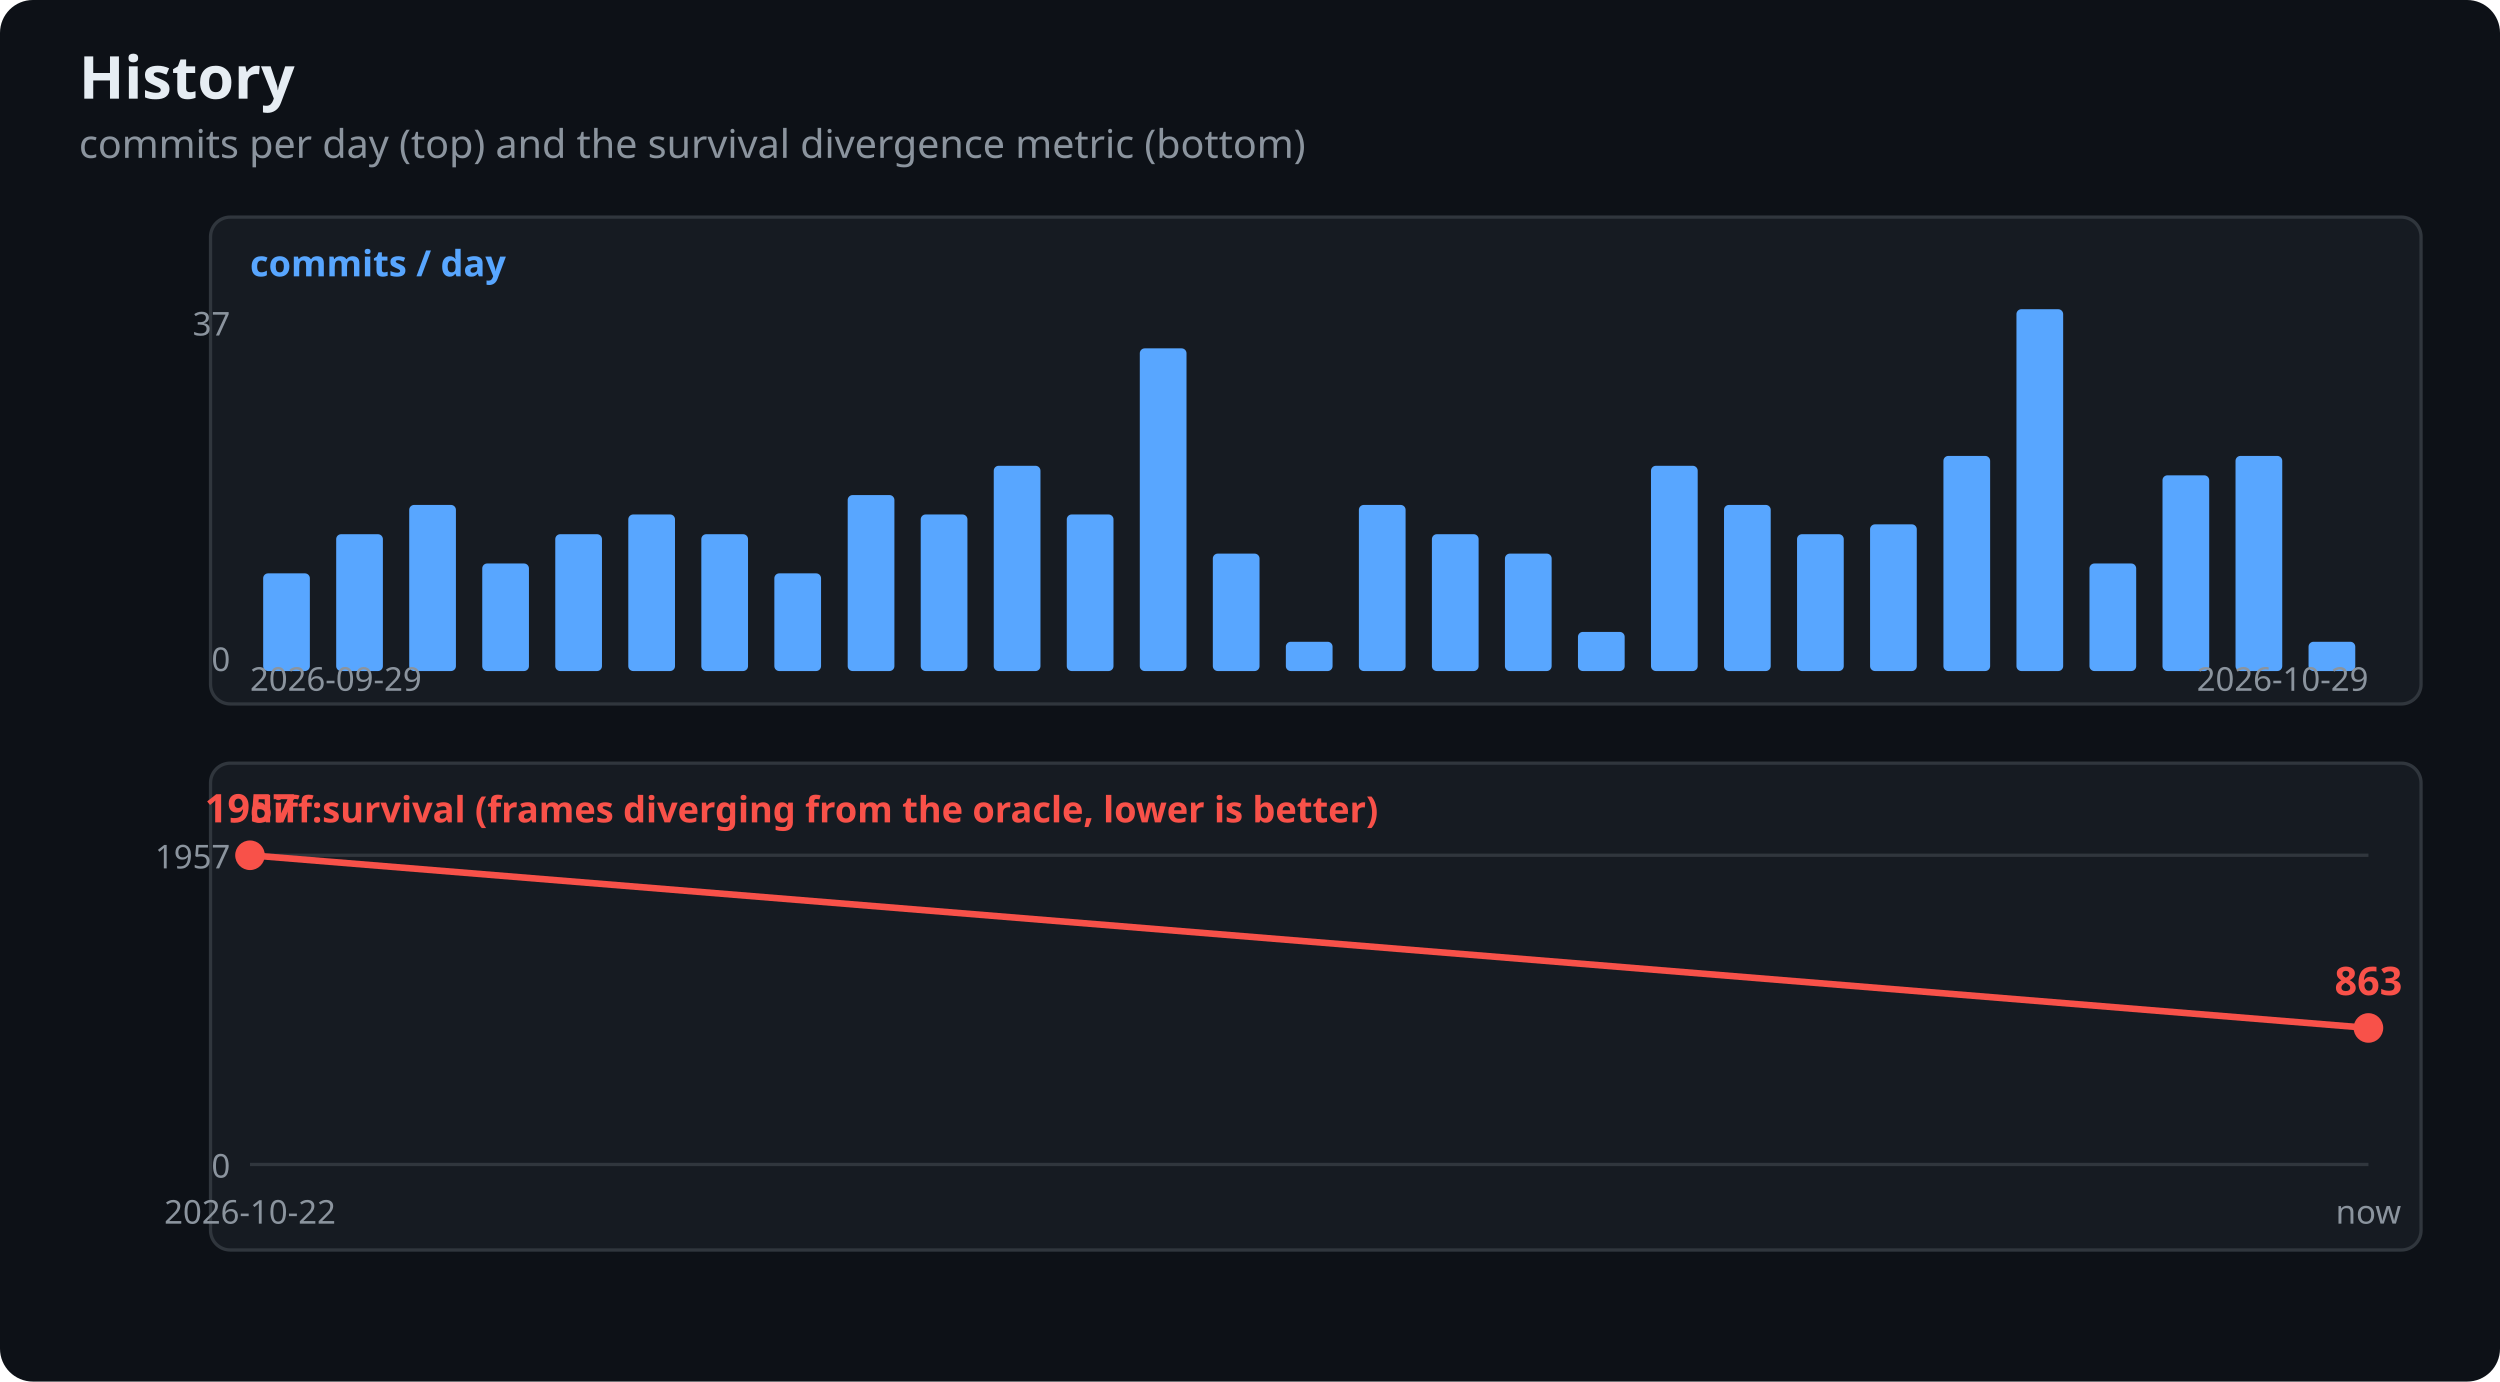
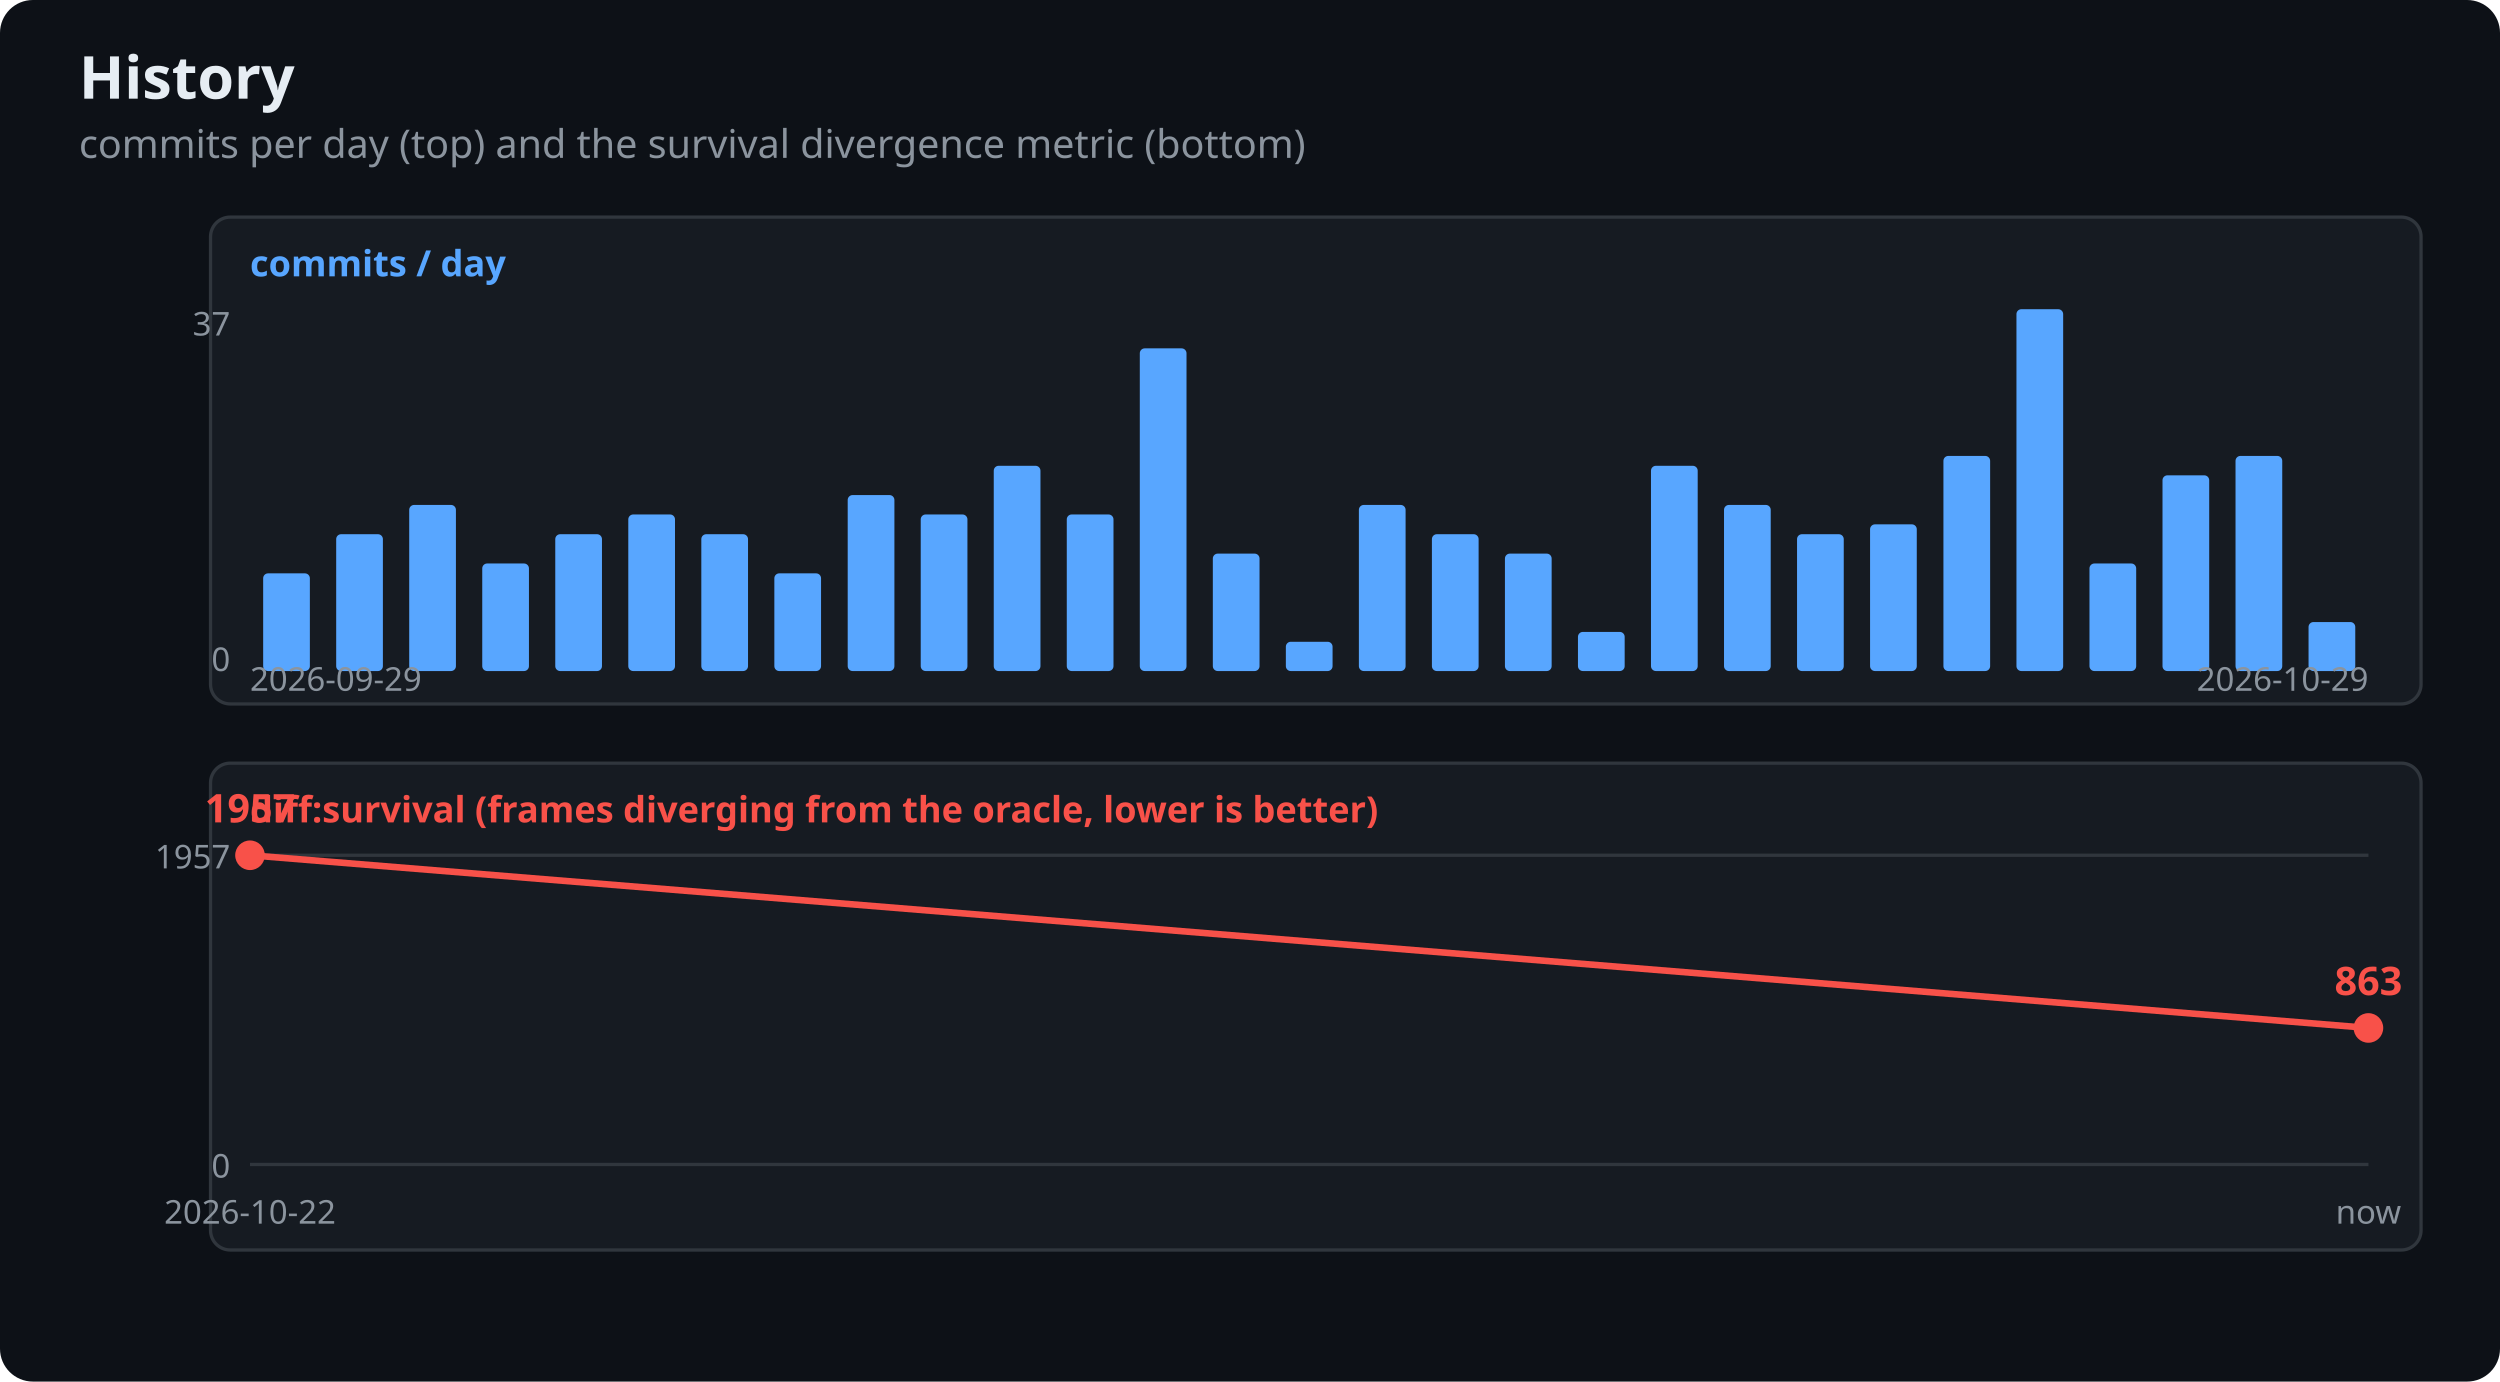
<svg xmlns="http://www.w3.org/2000/svg" width="760" height="420" viewBox="0 0 760 420" font-family="Segoe UI,Ubuntu,sans-serif">
  <rect width="760" height="420" rx="10" fill="#0d1117" />
  <text x="24" y="30" fill="#e6edf3" font-size="18" font-weight="600">History</text>
  <text x="24" y="48" fill="#8b949e" font-size="12">commits per day (top) and the survival divergence metric (bottom)</text>
  <rect x="64" y="66" width="672" height="148" fill="#161b22" stroke="#30363d" rx="6" />
  <text x="76" y="84" fill="#58a6ff" font-size="11" font-weight="600">commits / day</text>
  <rect x="80.0" y="174.3" width="14.2" height="29.7" fill="#58a6ff" rx="1.5" />
  <rect x="102.2" y="162.4" width="14.2" height="41.6" fill="#58a6ff" rx="1.5" />
  <rect x="124.4" y="153.5" width="14.2" height="50.5" fill="#58a6ff" rx="1.5" />
  <rect x="146.6" y="171.3" width="14.2" height="32.7" fill="#58a6ff" rx="1.5" />
  <rect x="168.8" y="162.4" width="14.2" height="41.6" fill="#58a6ff" rx="1.5" />
  <rect x="191.0" y="156.4" width="14.2" height="47.6" fill="#58a6ff" rx="1.5" />
  <rect x="213.2" y="162.4" width="14.2" height="41.6" fill="#58a6ff" rx="1.5" />
  <rect x="235.4" y="174.3" width="14.2" height="29.7" fill="#58a6ff" rx="1.5" />
  <rect x="257.7" y="150.5" width="14.2" height="53.5" fill="#58a6ff" rx="1.5" />
  <rect x="279.9" y="156.4" width="14.2" height="47.6" fill="#58a6ff" rx="1.5" />
  <rect x="302.1" y="141.6" width="14.2" height="62.4" fill="#58a6ff" rx="1.5" />
  <rect x="324.3" y="156.4" width="14.2" height="47.6" fill="#58a6ff" rx="1.5" />
  <rect x="346.5" y="105.9" width="14.2" height="98.1" fill="#58a6ff" rx="1.5" />
  <rect x="368.7" y="168.3" width="14.2" height="35.7" fill="#58a6ff" rx="1.5" />
  <rect x="390.9" y="195.1" width="14.2" height="8.9" fill="#58a6ff" rx="1.5" />
  <rect x="413.1" y="153.5" width="14.2" height="50.5" fill="#58a6ff" rx="1.5" />
  <rect x="435.3" y="162.4" width="14.2" height="41.6" fill="#58a6ff" rx="1.5" />
  <rect x="457.5" y="168.3" width="14.2" height="35.7" fill="#58a6ff" rx="1.5" />
  <rect x="479.7" y="192.1" width="14.2" height="11.9" fill="#58a6ff" rx="1.5" />
  <rect x="501.9" y="141.6" width="14.2" height="62.4" fill="#58a6ff" rx="1.5" />
  <rect x="524.1" y="153.5" width="14.2" height="50.5" fill="#58a6ff" rx="1.5" />
  <rect x="546.3" y="162.4" width="14.2" height="41.6" fill="#58a6ff" rx="1.5" />
  <rect x="568.5" y="159.4" width="14.2" height="44.6" fill="#58a6ff" rx="1.5" />
  <rect x="590.8" y="138.6" width="14.2" height="65.4" fill="#58a6ff" rx="1.5" />
  <rect x="613.0" y="94.0" width="14.2" height="110.0" fill="#58a6ff" rx="1.5" />
  <rect x="635.2" y="171.3" width="14.2" height="32.7" fill="#58a6ff" rx="1.5" />
  <rect x="657.4" y="144.5" width="14.2" height="59.5" fill="#58a6ff" rx="1.5" />
  <rect x="679.6" y="138.6" width="14.2" height="65.4" fill="#58a6ff" rx="1.5" />
-   <rect x="701.8" y="195.1" width="14.2" height="8.9" fill="#58a6ff" rx="1.5" />
+   <rect x="701.8" y="189.1" width="14.2" height="14.9" fill="#58a6ff" rx="1.5" />
  <text x="70" y="102" fill="#8b949e" font-size="10" text-anchor="end">37</text>
  <text x="70" y="204" fill="#8b949e" font-size="10" text-anchor="end">0</text>
  <text x="76" y="210" fill="#8b949e" font-size="10">2026-09-29</text>
  <text x="720" y="210" fill="#8b949e" font-size="10" text-anchor="end">2026-10-29</text>
  <rect x="64" y="232" width="672" height="148" fill="#161b22" stroke="#30363d" rx="6" />
  <text x="76" y="250" fill="#f85149" font-size="11" font-weight="600">diff:survival (frames diverging from the oracle, lower is better)</text>
  <line x1="76" y1="354.0" x2="720" y2="354.0" stroke="#30363d" stroke-width="1" />
  <text x="70" y="358.0" fill="#8b949e" font-size="10" text-anchor="end">0</text>
  <line x1="76" y1="260.0" x2="720" y2="260.0" stroke="#30363d" stroke-width="1" />
  <text x="70" y="264.0" fill="#8b949e" font-size="10" text-anchor="end">1957</text>
  <circle cx="76.0" cy="260.0" r="4.5" fill="#f85149" />
  <text x="76.0" y="250.0" fill="#f85149" font-size="12" font-weight="600" text-anchor="middle">1957</text>
  <text x="76.0" y="372" fill="#8b949e" font-size="10" text-anchor="middle">2026-10-22</text>
  <circle cx="720.0" cy="312.5" r="4.5" fill="#f85149" />
  <text x="720.0" y="302.5" fill="#f85149" font-size="12" font-weight="600" text-anchor="middle">863</text>
  <text x="720.0" y="372" fill="#8b949e" font-size="10" text-anchor="middle">now</text>
  <polyline points="76.0,260.0 720.0,312.5" fill="none" stroke="#f85149" stroke-width="2" />
</svg>
